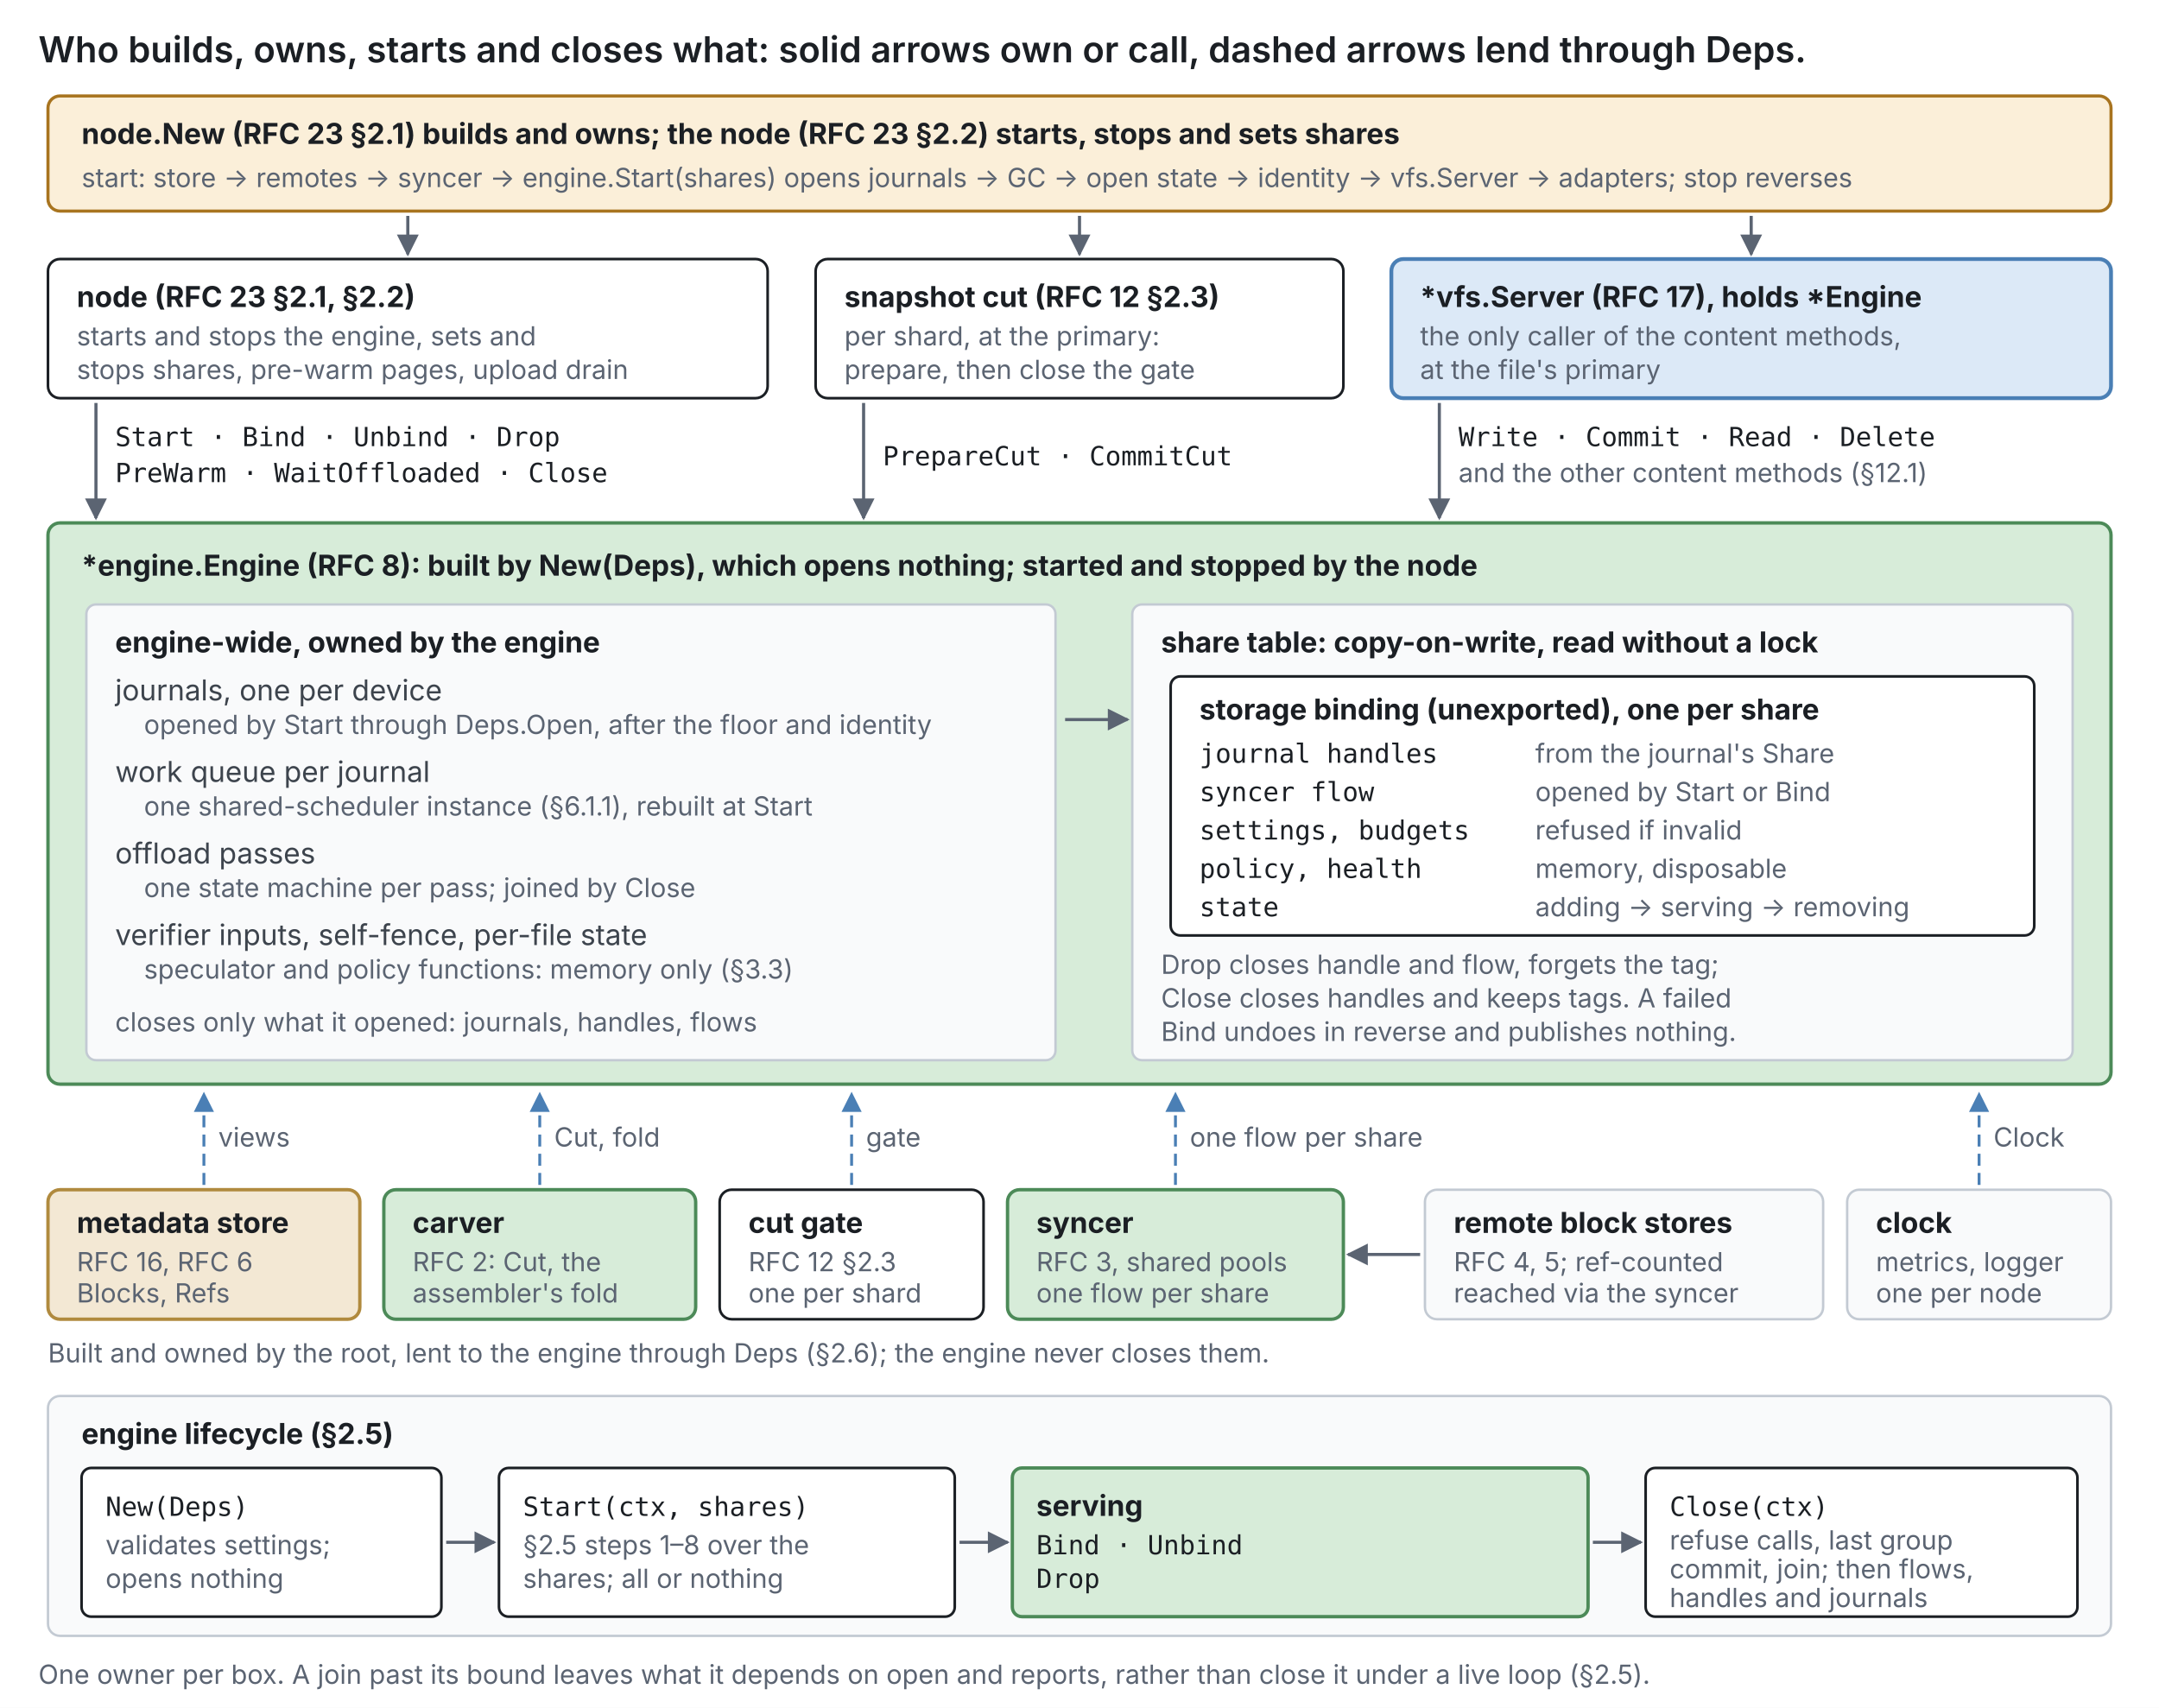
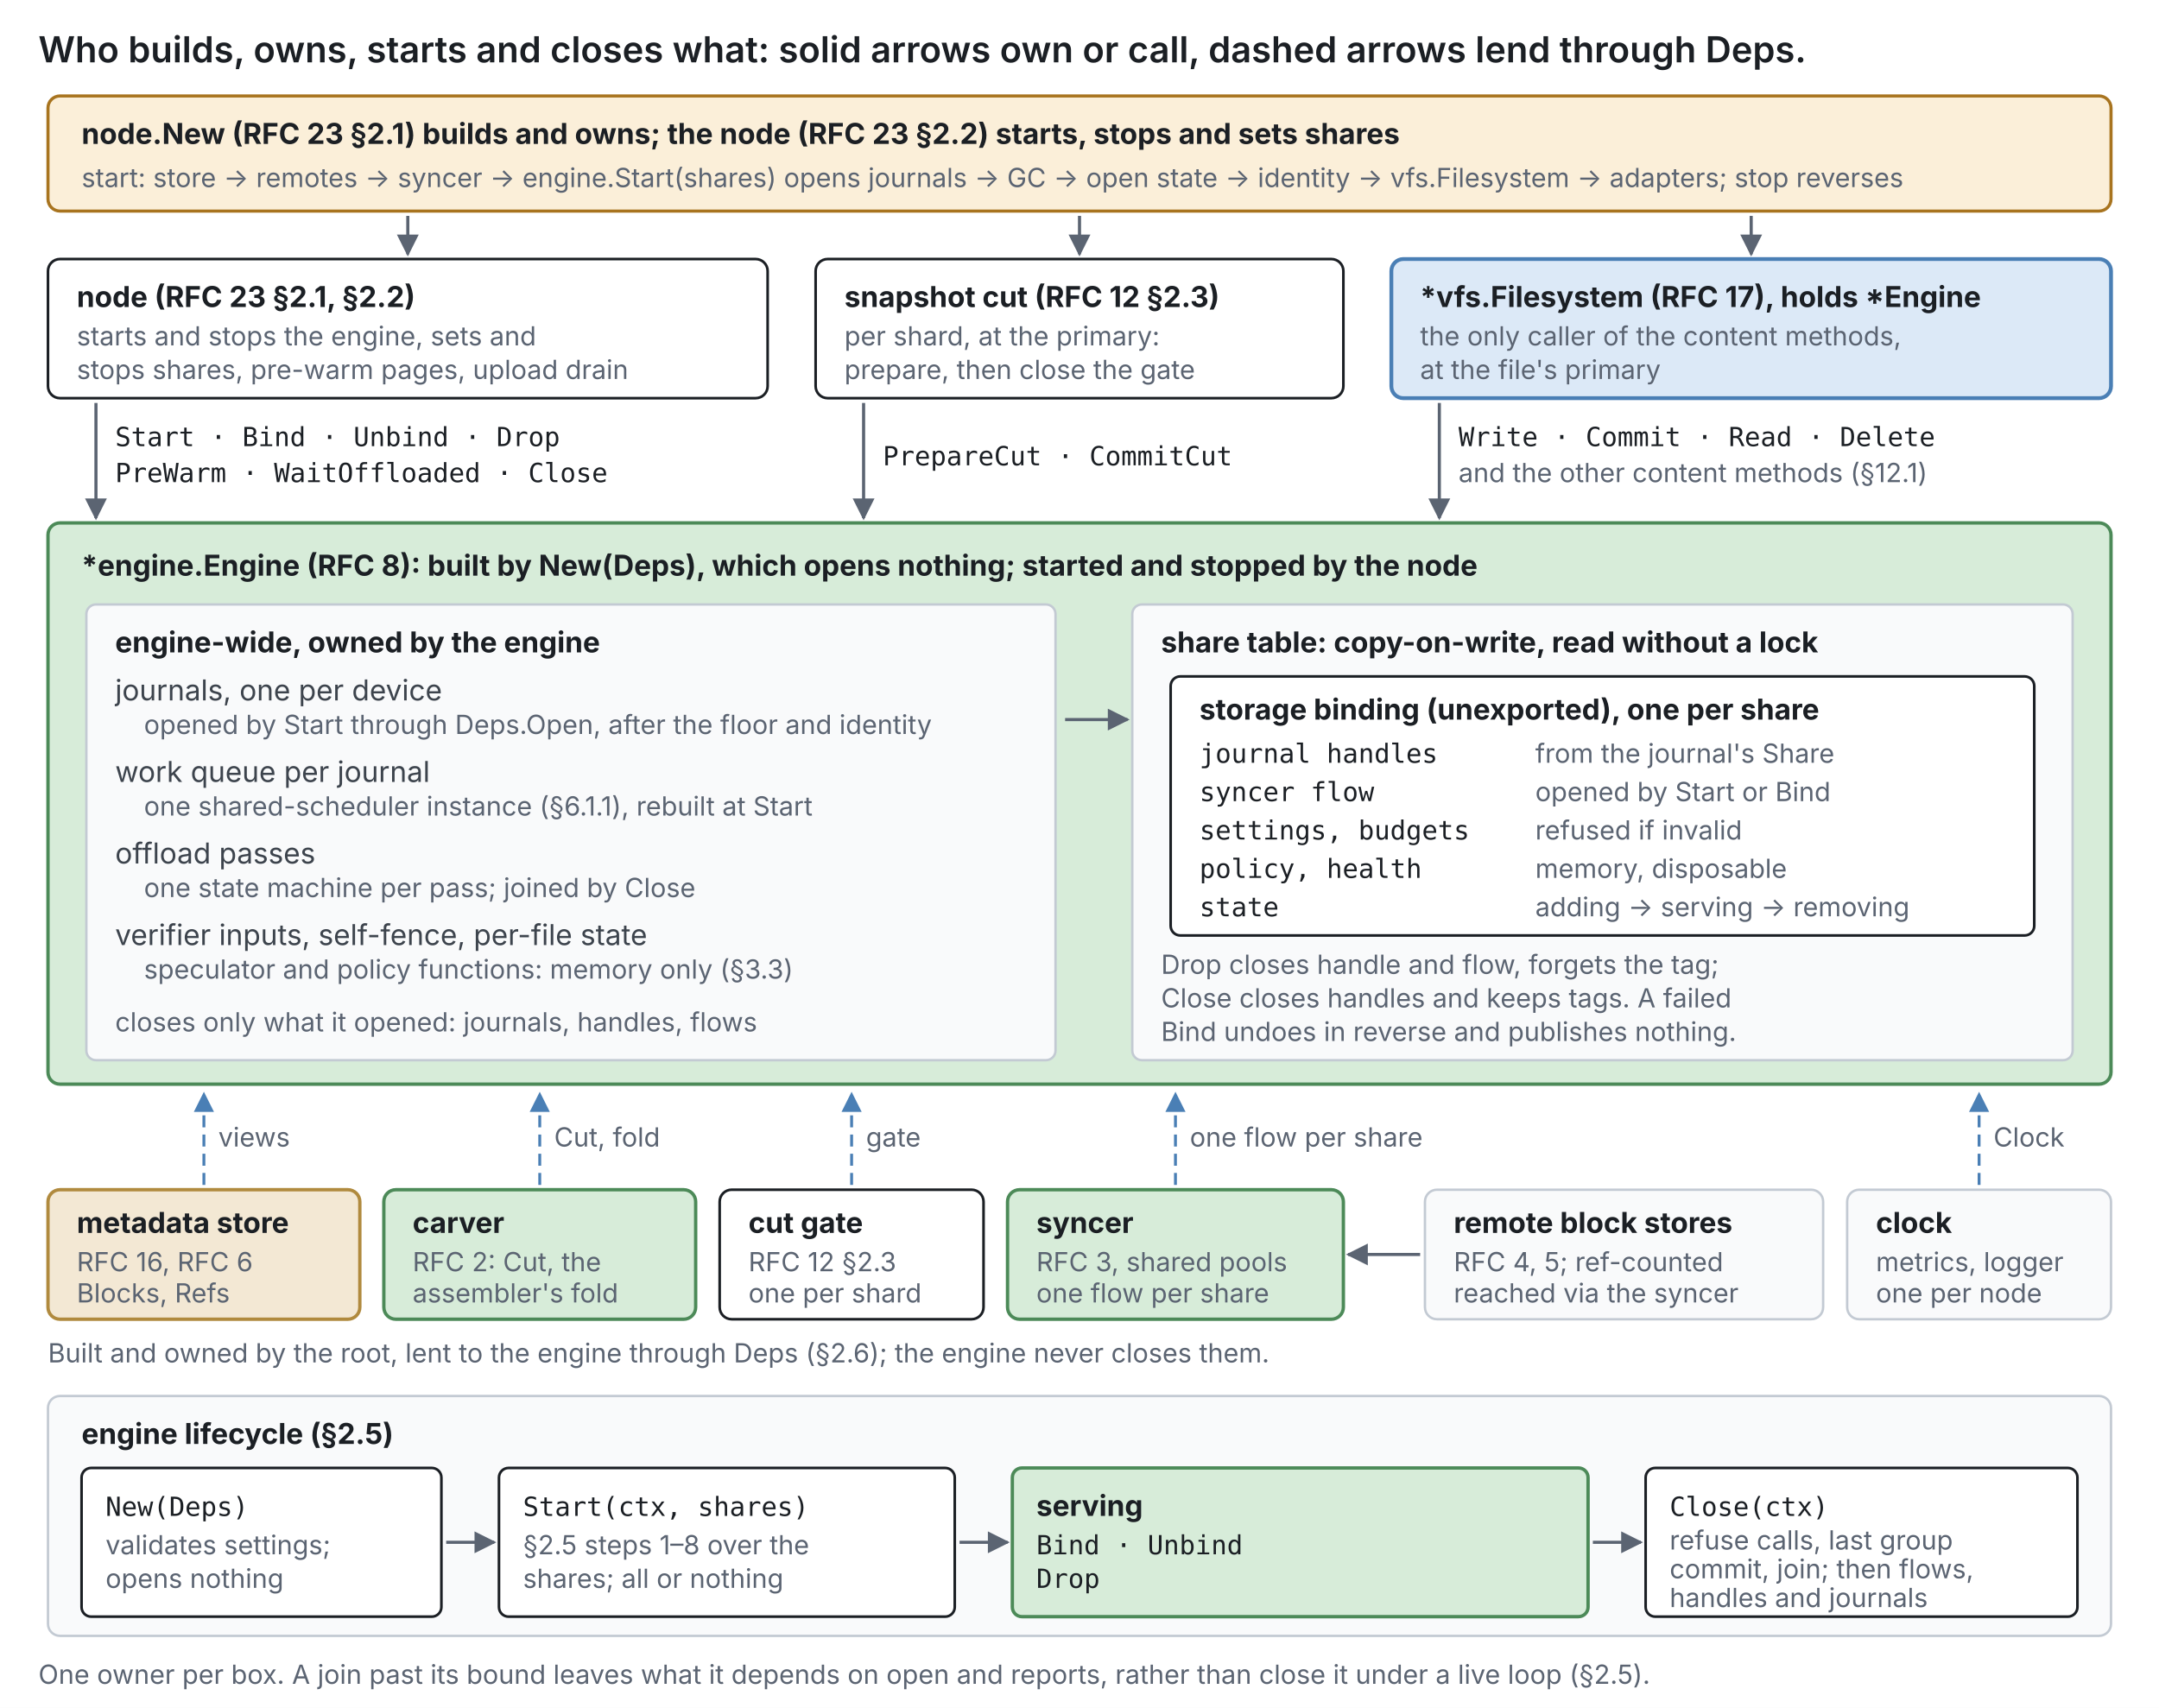
<svg xmlns="http://www.w3.org/2000/svg" viewBox="0 0 900 712" width="900" height="712" font-family="system-ui,-apple-system,Segoe UI,sans-serif">
  <defs>
    <style>
.t{font-size:15px;font-weight:600;fill:#1b1f24}.h{font-size:12px;font-weight:700;fill:#1b1f24}
.l{font-size:12px;fill:#3d444d}.s{font-size:11px;fill:#5b6472}
.m{font-family:ui-monospace,SFMono-Regular,Menlo,monospace;font-size:11px;fill:#1b1f24}
.vfs{fill:#dce9f7;stroke:#4a7fb5;stroke-width:1.6}.meta{fill:#f3e8d4;stroke:#b08a3e;stroke-width:1.4}
.data{fill:#d7ecd9;stroke:#4c8a58;stroke-width:1.4}.ext{fill:#f9fafb;stroke:#c3cad3;stroke-width:1}
.p{fill:#ffffff;stroke:#1b1f24;stroke-width:1.1}.k{fill:#fbefd9;stroke:#a8741f;stroke-width:1.3}
.arr{stroke:#5b6472;stroke-width:1.3;fill:none;marker-end:url(#h)}
.lend{stroke:#4a7fb5;stroke-width:1.2;stroke-dasharray:5 3;fill:none;marker-end:url(#b)}
</style>
    <marker id="h" viewBox="0 0 10 10" refX="9" refY="5" markerWidth="7" markerHeight="7" orient="auto-start-reverse">
      <path d="M0 0L10 5L0 10z" fill="#5b6472" />
    </marker>
    <marker id="b" viewBox="0 0 10 10" refX="9" refY="5" markerWidth="7" markerHeight="7" orient="auto-start-reverse">
      <path d="M0 0L10 5L0 10z" fill="#4a7fb5" />
    </marker>
  </defs>
  <rect width="900" height="712" fill="#ffffff" />
  <text x="16" y="26" class="t">Who builds, owns, starts and closes what: solid arrows own or call, dashed arrows lend through Deps.</text>
  <rect x="20" y="40" width="860" height="48" rx="5" class="k" />
  <text x="34" y="60" class="h">node.New (RFC 23 §2.1) builds and owns; the node (RFC 23 §2.2) starts, stops and sets shares</text>
-   <text x="34" y="78" class="s">start: store → remotes → syncer → engine.Start(shares) opens journals → GC → open state → identity → vfs.Server → adapters; stop reverses</text>
+   <text x="34" y="78" class="s">start: store → remotes → syncer → engine.Start(shares) opens journals → GC → open state → identity → vfs.Filesystem → adapters; stop reverses</text>
  <path d="M170 90V106" class="arr" />
  <path d="M450 90V106" class="arr" />
  <path d="M730 90V106" class="arr" />
  <rect x="20" y="108" width="300" height="58" rx="5" class="p" />
  <text x="32" y="128" class="h">node (RFC 23 §2.1, §2.2)</text>
  <text x="32" y="144" class="s">starts and stops the engine, sets and</text>
  <text x="32" y="158" class="s">stops shares, pre-warm pages, upload drain</text>
  <rect x="340" y="108" width="220" height="58" rx="5" class="p" />
  <text x="352" y="128" class="h">snapshot cut (RFC 12 §2.3)</text>
  <text x="352" y="144" class="s">per shard, at the primary:</text>
  <text x="352" y="158" class="s">prepare, then close the gate</text>
  <rect x="580" y="108" width="300" height="58" rx="5" class="vfs" />
-   <text x="592" y="128" class="h">*vfs.Server (RFC 17), holds *Engine</text>
+   <text x="592" y="128" class="h">*vfs.Filesystem (RFC 17), holds *Engine</text>
  <text x="592" y="144" class="s">the only caller of the content methods,</text>
  <text x="592" y="158" class="s">at the file's primary</text>
  <path d="M40 168V216" class="arr" />
  <text x="48" y="186" class="m">Start · Bind · Unbind · Drop</text>
  <text x="48" y="201" class="m">PreWarm · WaitOffloaded · Close</text>
  <path d="M360 168V216" class="arr" />
  <text x="368" y="194" class="m">PrepareCut · CommitCut</text>
  <path d="M600 168V216" class="arr" />
  <text x="608" y="186" class="m">Write · Commit · Read · Delete</text>
  <text x="608" y="201" class="s">and the other content methods (§12.1)</text>
  <rect x="20" y="218" width="860" height="234" rx="5" class="data" />
  <text x="34" y="240" class="h">*engine.Engine (RFC 8): built by New(Deps), which opens nothing; started and stopped by the node</text>
  <rect x="36" y="252" width="404" height="190" rx="4" class="ext" />
  <text x="48" y="272" class="h">engine-wide, owned by the engine</text>
  <text x="48" y="292" class="l">journals, one per device</text>
  <text x="60" y="306" class="s">opened by Start through Deps.Open, after the floor and identity</text>
  <text x="48" y="326" class="l">work queue per journal</text>
  <text x="60" y="340" class="s">one shared-scheduler instance (§6.1.1), rebuilt at Start</text>
  <text x="48" y="360" class="l">offload passes</text>
  <text x="60" y="374" class="s">one state machine per pass; joined by Close</text>
  <text x="48" y="394" class="l">verifier inputs, self-fence, per-file state</text>
  <text x="60" y="408" class="s">speculator and policy functions: memory only (§3.3)</text>
  <text x="48" y="430" class="s">closes only what it opened: journals, handles, flows</text>
  <path d="M444 300H470" class="arr" />
  <rect x="472" y="252" width="392" height="190" rx="4" class="ext" />
  <text x="484" y="272" class="h">share table: copy-on-write, read without a lock</text>
  <rect x="488" y="282" width="360" height="108" rx="4" class="p" />
  <text x="500" y="300" class="h">storage binding (unexported), one per share</text>
  <text x="500" y="318" class="m">journal handles</text>
  <text x="640" y="318" class="s">from the journal's Share</text>
  <text x="500" y="334" class="m">syncer flow</text>
  <text x="640" y="334" class="s">opened by Start or Bind</text>
  <text x="500" y="350" class="m">settings, budgets</text>
  <text x="640" y="350" class="s">refused if invalid</text>
  <text x="500" y="366" class="m">policy, health</text>
  <text x="640" y="366" class="s">memory, disposable</text>
  <text x="500" y="382" class="m">state</text>
  <text x="640" y="382" class="s">adding → serving → removing</text>
  <text x="484" y="406" class="s">Drop closes handle and flow, forgets the tag;</text>
  <text x="484" y="420" class="s">Close closes handles and keeps tags. A failed</text>
  <text x="484" y="434" class="s">Bind undoes in reverse and publishes nothing.</text>
  <path d="M85 494V456" class="lend" />
  <text x="91" y="478" class="s">views</text>
  <path d="M225 494V456" class="lend" />
  <text x="231" y="478" class="s">Cut, fold</text>
  <path d="M355 494V456" class="lend" />
  <text x="361" y="478" class="s">gate</text>
  <path d="M490 494V456" class="lend" />
  <text x="496" y="478" class="s">one flow per share</text>
  <path d="M825 494V456" class="lend" />
  <text x="831" y="478" class="s">Clock</text>
  <rect x="20" y="496" width="130" height="54" rx="5" class="meta" />
  <text x="32" y="514" class="h">metadata store</text>
  <text x="32" y="530" class="s">RFC 16, RFC 6</text>
  <text x="32" y="543" class="s">Blocks, Refs</text>
  <rect x="160" y="496" width="130" height="54" rx="5" class="data" />
  <text x="172" y="514" class="h">carver</text>
  <text x="172" y="530" class="s">RFC 2: Cut, the</text>
  <text x="172" y="543" class="s">assembler's fold</text>
  <rect x="300" y="496" width="110" height="54" rx="5" class="p" />
  <text x="312" y="514" class="h">cut gate</text>
  <text x="312" y="530" class="s">RFC 12 §2.3</text>
  <text x="312" y="543" class="s">one per shard</text>
  <rect x="420" y="496" width="140" height="54" rx="5" class="data" />
  <text x="432" y="514" class="h">syncer</text>
  <text x="432" y="530" class="s">RFC 3, shared pools</text>
  <text x="432" y="543" class="s">one flow per share</text>
  <path d="M592 523H562" class="arr" />
  <rect x="594" y="496" width="166" height="54" rx="5" class="ext" />
  <text x="606" y="514" class="h">remote block stores</text>
  <text x="606" y="530" class="s">RFC 4, 5; ref-counted</text>
  <text x="606" y="543" class="s">reached via the syncer</text>
  <rect x="770" y="496" width="110" height="54" rx="5" class="ext" />
  <text x="782" y="514" class="h">clock</text>
  <text x="782" y="530" class="s">metrics, logger</text>
  <text x="782" y="543" class="s">one per node</text>
  <text x="20" y="568" class="s">Built and owned by the root, lent to the engine through Deps (§2.6); the engine never closes them.</text>
  <rect x="20" y="582" width="860" height="100" rx="5" class="ext" />
  <text x="34" y="602" class="h">engine lifecycle (§2.5)</text>
  <rect x="34" y="612" width="150" height="62" rx="4" class="p" />
  <text x="44" y="632" class="m">New(Deps)</text>
  <text x="44" y="648" class="s">validates settings;</text>
  <text x="44" y="662" class="s">opens nothing</text>
  <path d="M186 643H206" class="arr" />
  <rect x="208" y="612" width="190" height="62" rx="4" class="p" />
  <text x="218" y="632" class="m">Start(ctx, shares)</text>
  <text x="218" y="648" class="s">§2.5 steps 1–8 over the</text>
  <text x="218" y="662" class="s">shares; all or nothing</text>
  <path d="M400 643H420" class="arr" />
  <rect x="422" y="612" width="240" height="62" rx="4" class="data" />
  <text x="432" y="632" class="h">serving</text>
  <text x="432" y="648" class="m">Bind · Unbind</text>
  <text x="432" y="662" class="m">Drop</text>
  <path d="M664 643H684" class="arr" />
  <rect x="686" y="612" width="180" height="62" rx="4" class="p" />
  <text x="696" y="632" class="m">Close(ctx)</text>
  <text x="696" y="646" class="s">refuse calls, last group</text>
  <text x="696" y="658" class="s">commit, join; then flows,</text>
  <text x="696" y="670" class="s">handles and journals</text>
  <text x="16" y="702" class="s">One owner per box. A join past its bound leaves what it depends on open and reports, rather than close it under a live loop (§2.5).</text>
</svg>
